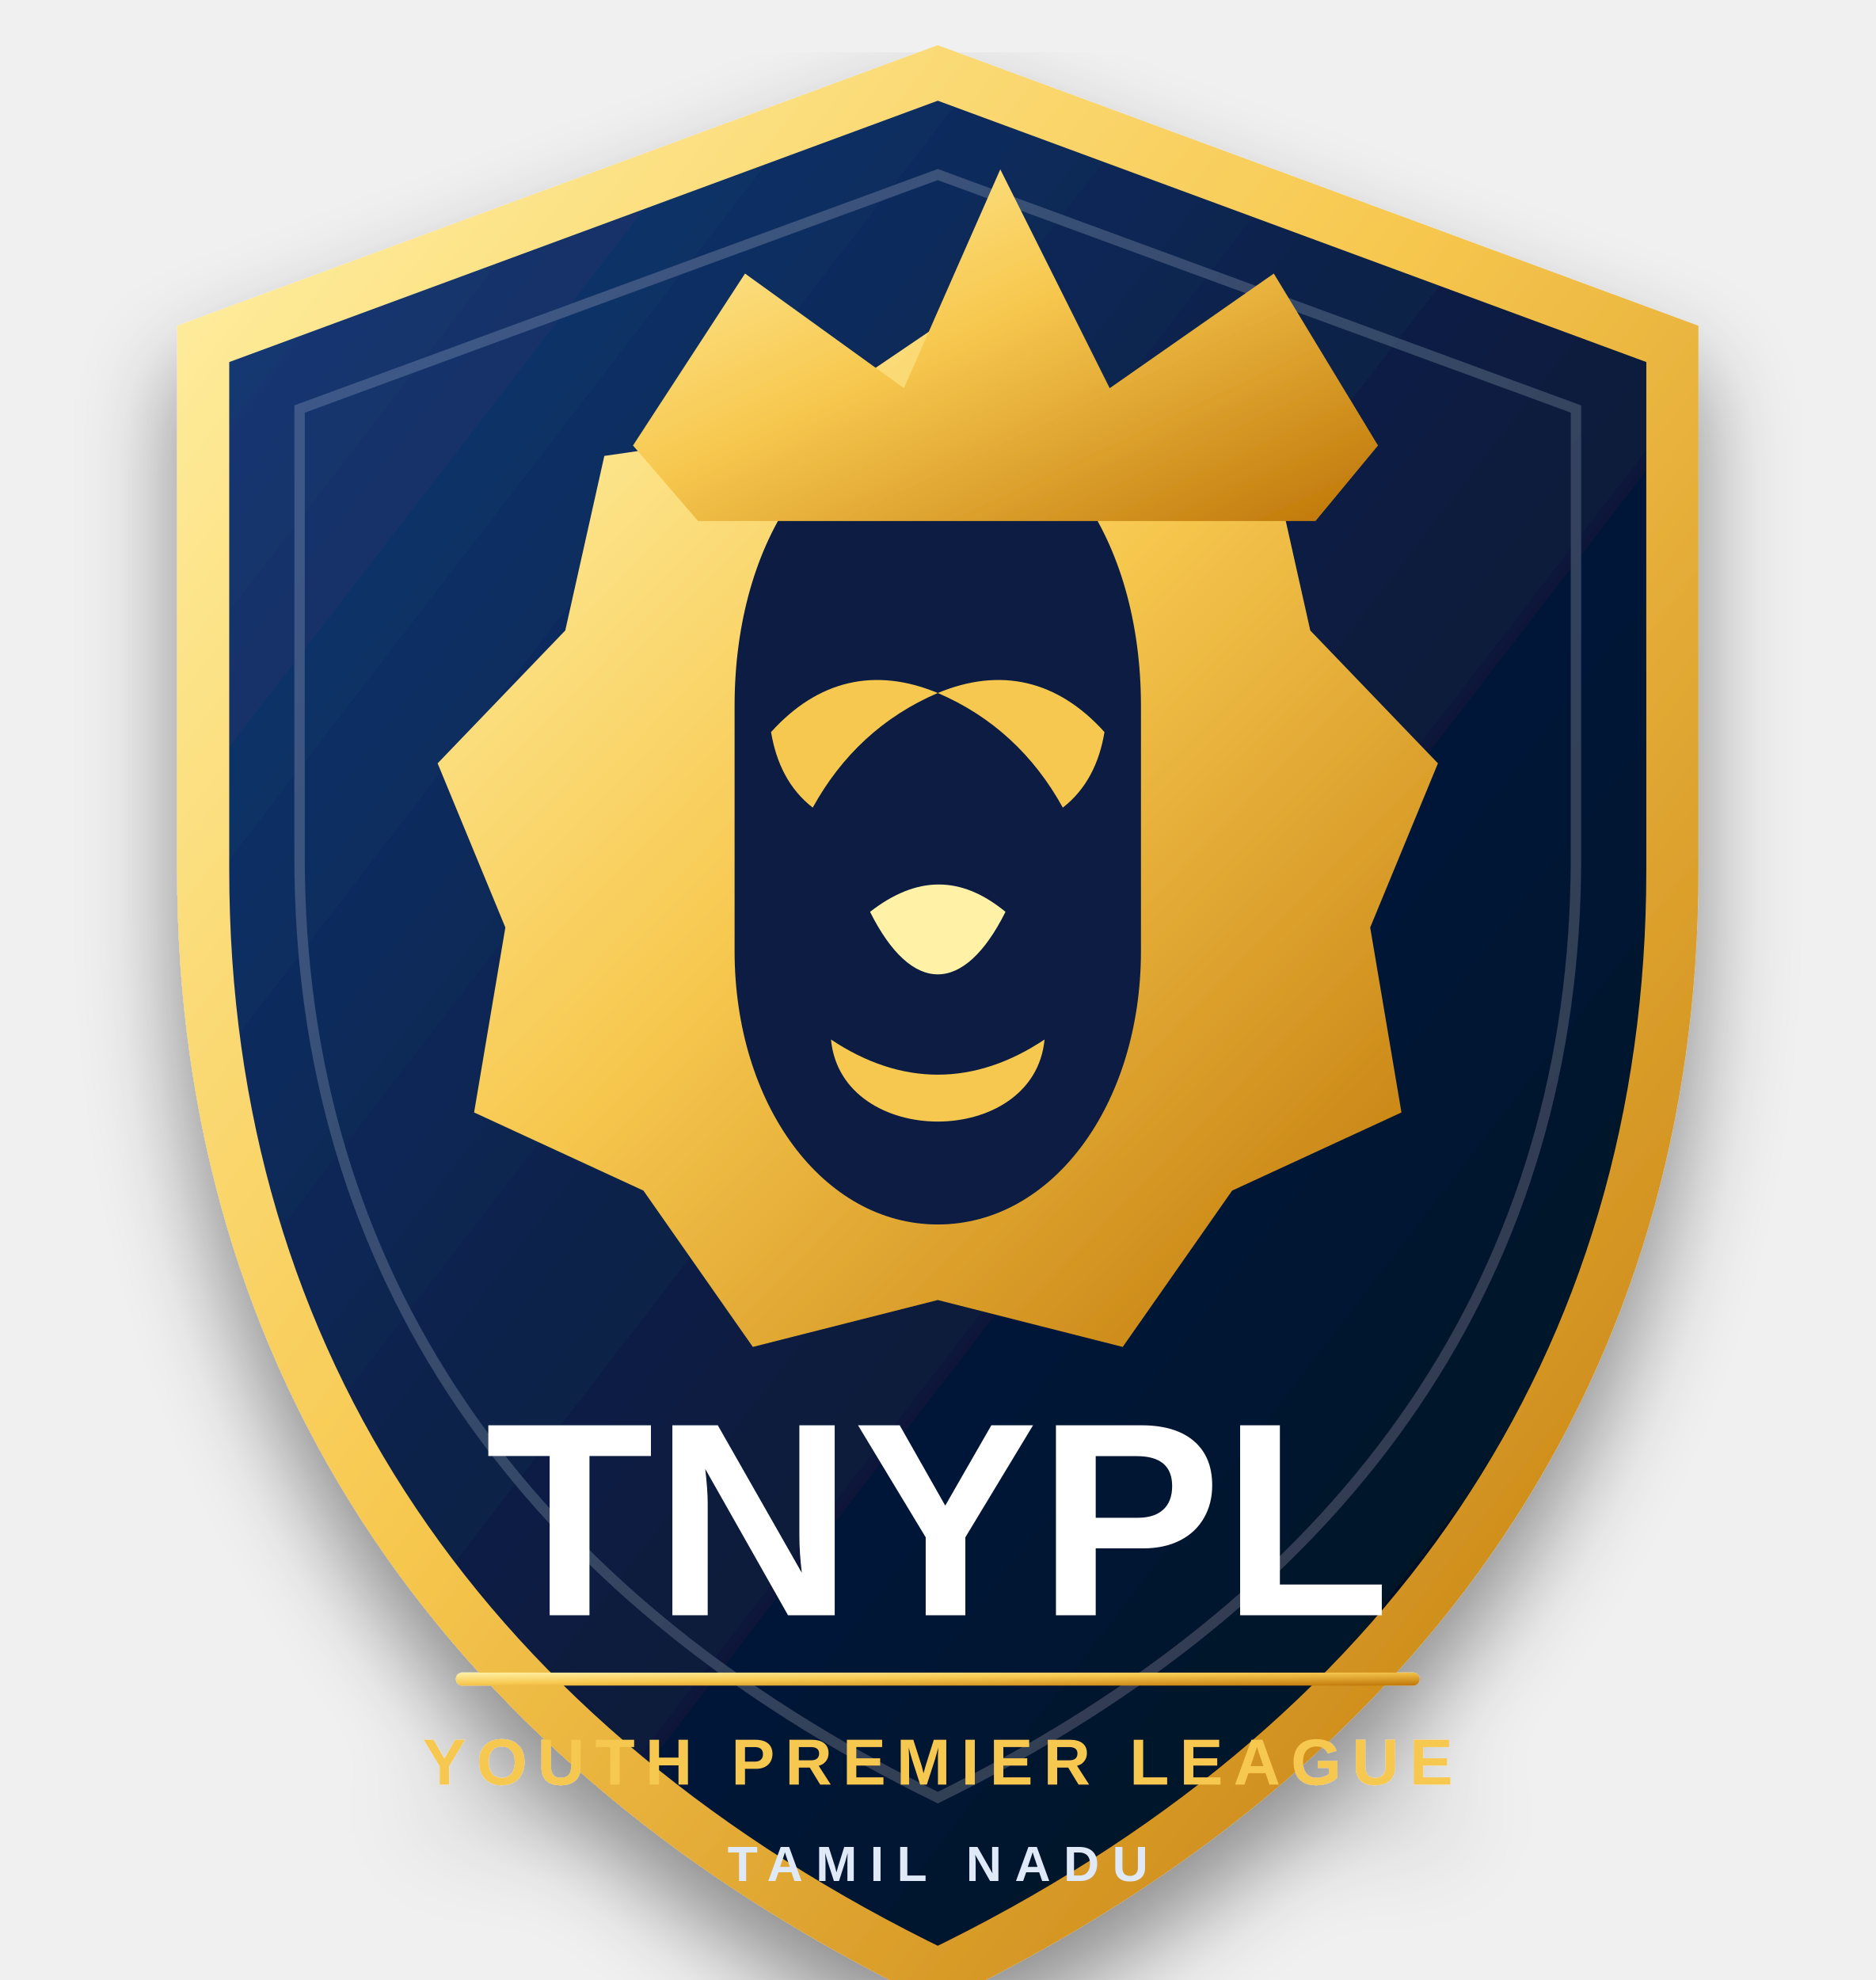
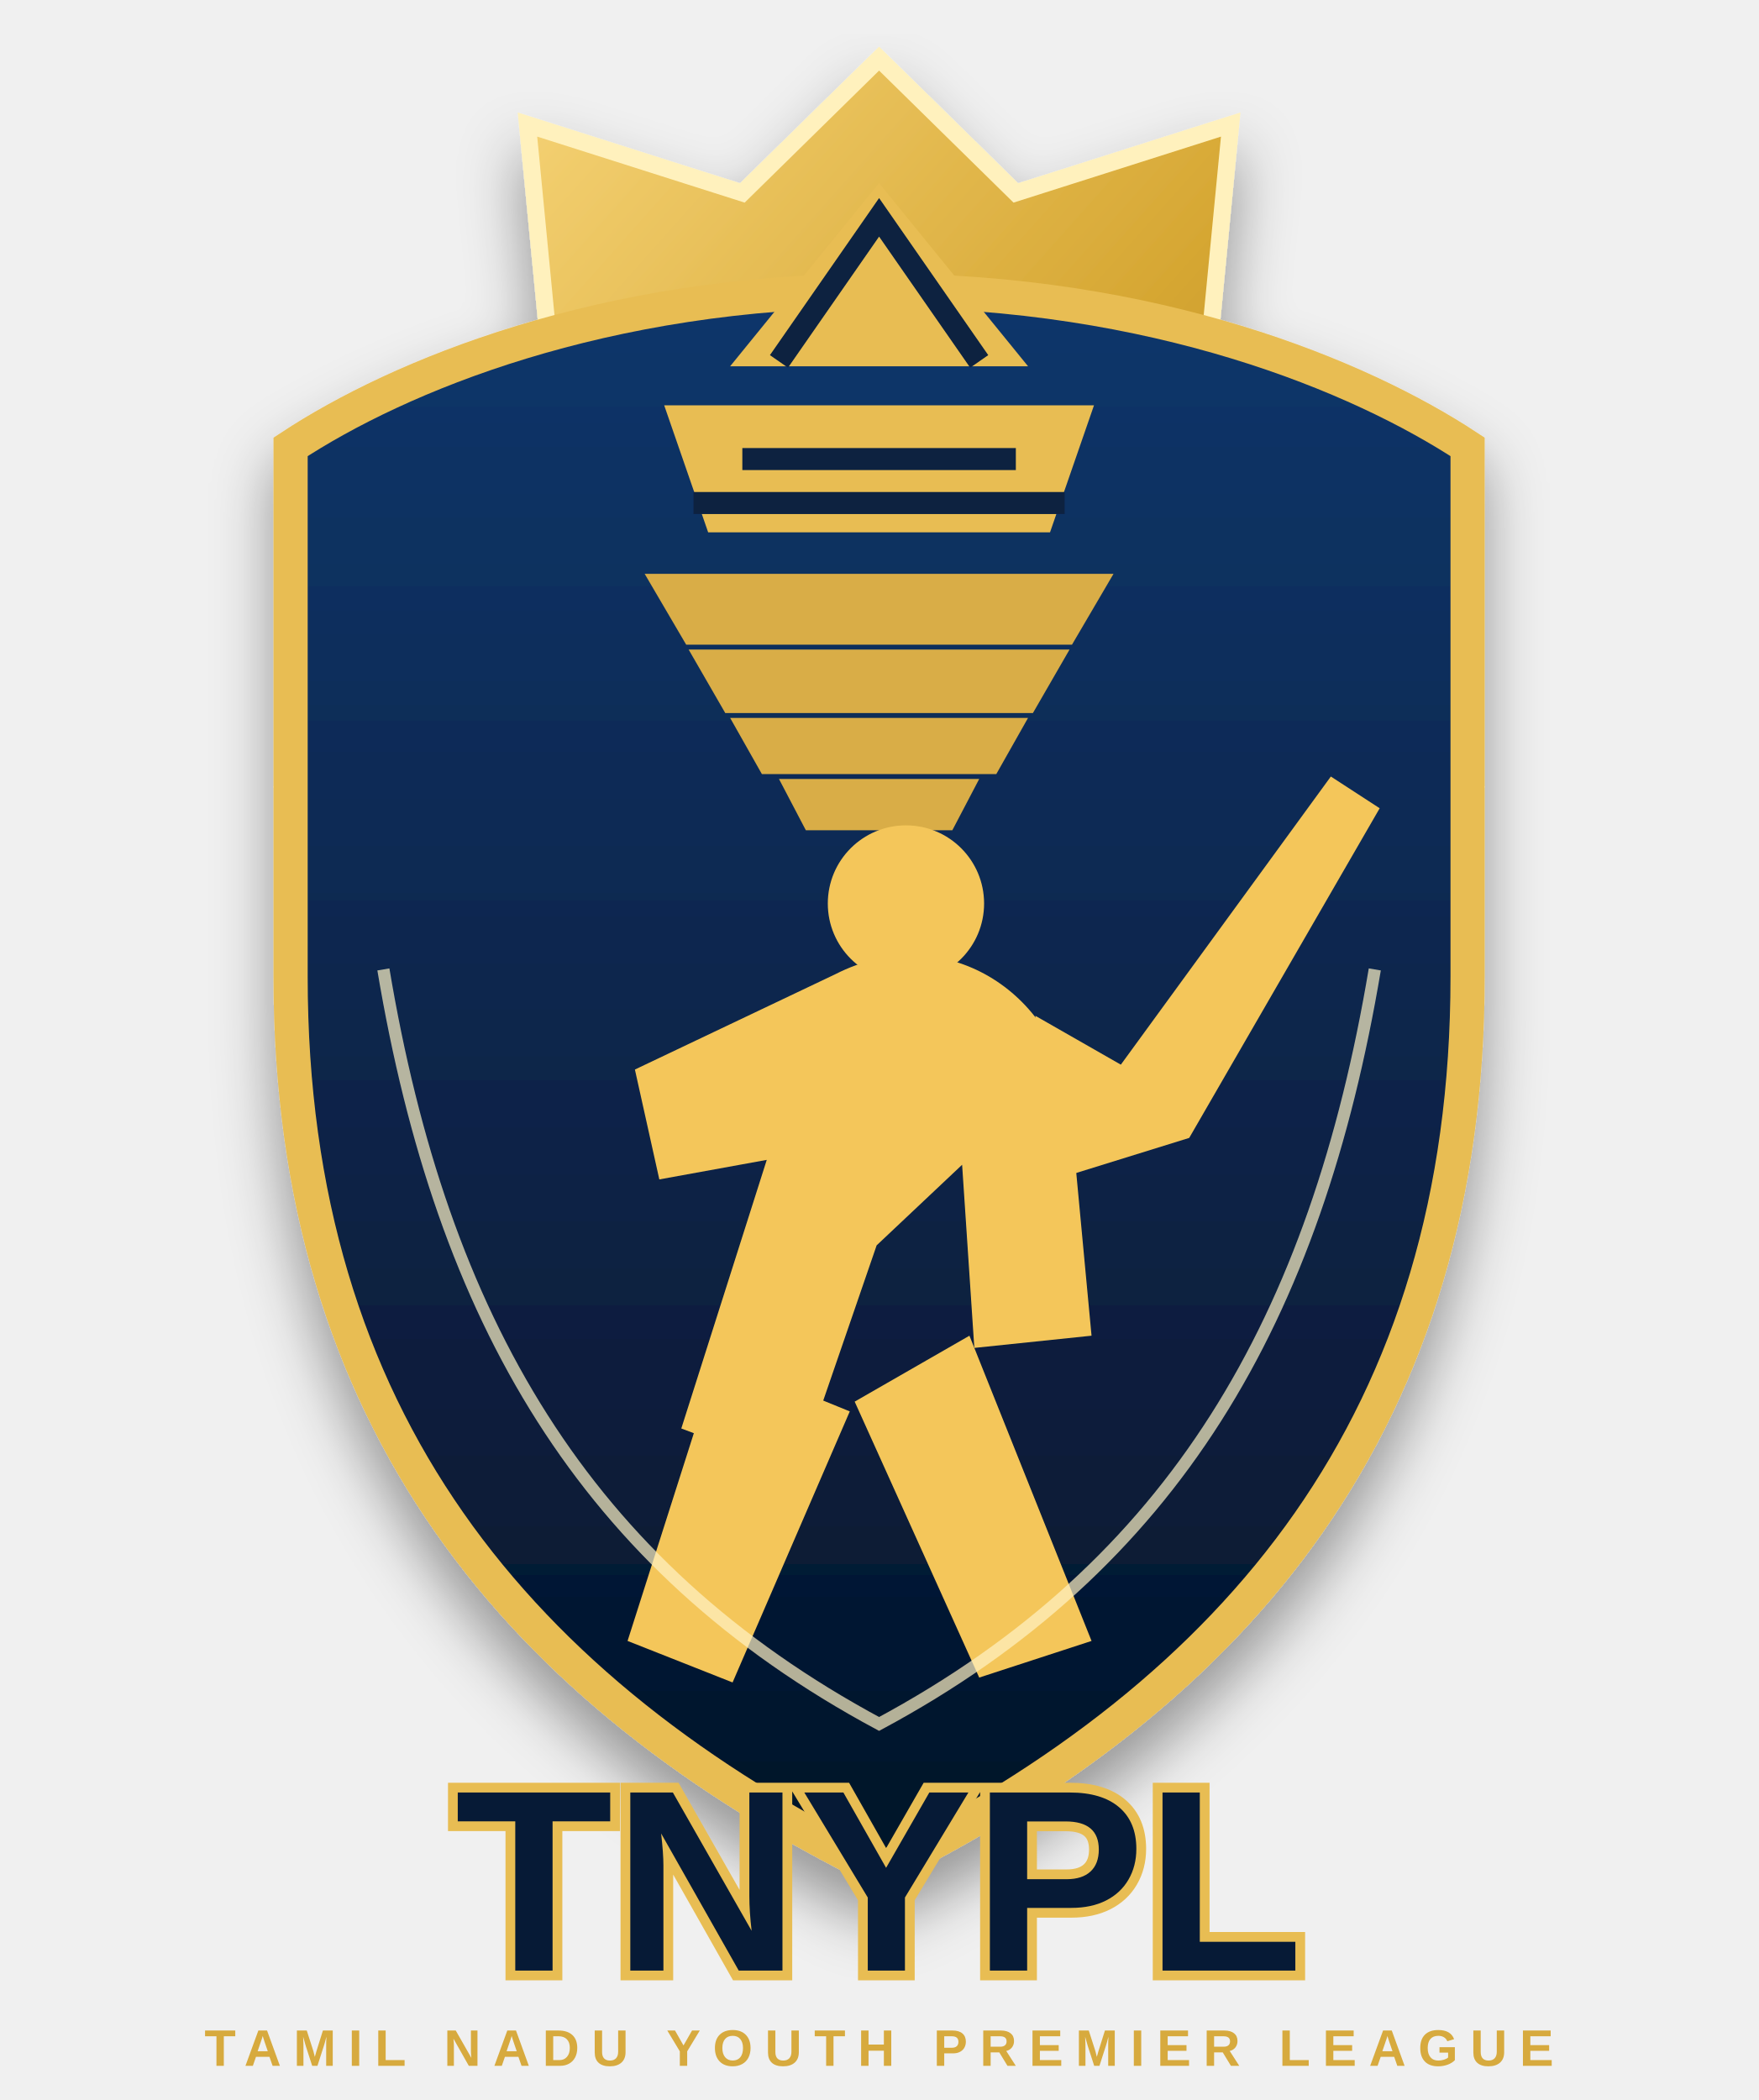
- <svg xmlns="http://www.w3.org/2000/svg" viewBox="0 0 720 760">
+ <svg xmlns="http://www.w3.org/2000/svg" viewBox="0 0 720 860" role="img" aria-labelledby="t d">
  <defs>
-     <linearGradient id="n" x1="0" y1="0" x2="1" y2="1">
-       <stop stop-color="#173d7d" />
-       <stop offset=".55" stop-color="#071b3d" />
-       <stop offset="1" stop-color="#020a18" />
+     <linearGradient id="g" x1="0" y1="0" x2="1" y2="1">
+       <stop stop-color="#ffe08a" />
+       <stop offset=".45" stop-color="#d6a733" />
+       <stop offset="1" stop-color="#8c5d10" />
    </linearGradient>
-     <linearGradient id="g" x1="0" y1="0" x2="1" y2="1">
-       <stop stop-color="#fff1a6" />
-       <stop offset=".45" stop-color="#f7c84f" />
-       <stop offset="1" stop-color="#be7507" />
+     <linearGradient id="n" x1="0" y1="0" x2="0" y2="1">
+       <stop stop-color="#11366b" />
+       <stop offset="1" stop-color="#041328" />
    </linearGradient>
-     <filter id="s" x="-35%" y="-35%" width="170%" height="170%">
-       <feDropShadow dx="0" dy="20" stdDeviation="18" flood-color="#000" flood-opacity=".42" />
+     <filter id="s">
+       <feDropShadow dx="0" dy="14" stdDeviation="12" flood-opacity=".38" />
    </filter>
  </defs>
  <g filter="url(#s)">
-     <path d="M360 28 642 132v202c0 190-102 337-282 424C180 671 78 524 78 334V132z" fill="url(#n)" stroke="url(#g)" stroke-width="20" />
-     <path d="M360 67 605 157v172c0 158-84 282-245 361-161-79-245-203-245-361V157z" fill="none" stroke="#fff" stroke-opacity=".18" stroke-width="4" />
-     <path d="M360 125 419 165 488 175 503 242 552 293 526 356 538 427 473 457 431 517 360 499 289 517 247 457 182 427 194 356 168 293 217 242 232 175 301 165z" fill="url(#g)" />
-     <path d="M282 271c0-65 34-112 78-112s78 47 78 112v94c0 59-34 105-78 105s-78-46-78-105z" fill="#081d43" />
-     <path d="M296 281c18-20 40-25 64-15-21 9-37 24-48 44-9-7-14-17-16-29zm128 0c-18-20-40-25-64-15 21 9 37 24 48 44 9-7 14-17 16-29z" fill="#f7c84f" />
-     <path d="M334 350c18-14 35-14 52 0-8 16-17 24-26 24s-18-8-26-24z" fill="#fff1a6" />
-     <path d="M319 399c27 18 55 18 82 0-4 42-78 42-82 0z" fill="#f7c84f" />
-     <path d="M243 171 286 105l61 44 37-84 42 84 63-44 40 66-24 29H268z" fill="url(#g)" />
-     <text x="360" y="620" text-anchor="middle" font-family="Arial Black,Arial" font-size="106" font-weight="900" fill="#fff">TNYPL</text>
-     <rect x="175" y="642" width="370" height="5" rx="2.5" fill="url(#g)" />
-     <text x="360" y="685" text-anchor="middle" font-family="Arial" font-size="25" font-weight="800" letter-spacing="4" fill="#f7c84f">YOUTH PREMIER LEAGUE</text>
-     <text x="360" y="722" text-anchor="middle" font-family="Arial" font-size="19" font-weight="700" letter-spacing="5" fill="#dfe9f7">TAMIL NADU</text>
+     <path d="M360 24l56 55 88-28-9 93 89 30-47 80 66 68-72 59 26 91-91 14-21 91-85-35-85 35-21-91-91-14 26-91-72-59 66-68-47-80 89-30-9-93 88 28z" fill="url(#g)" stroke="#fff1bd" stroke-width="7" />
+     <path d="M360 119c113 0 197 35 241 64v217c0 181-93 293-241 366C212 693 119 581 119 400V183c44-29 128-64 241-64z" fill="url(#n)" stroke="#e8bd53" stroke-width="14" />
+     <path d="M272 166h176l-18 52H290zM299 150h122l-61-75z" fill="#e8bd53" />
+     <path d="M319 148l41-59 41 59M284 206h152M304 188h112" stroke="#082041" stroke-width="9" fill="none" />
+     <g fill="#d9ad46">
+       <path d="M264 235h192l-17 29H281z" />
+       <path d="M282 266h156l-15 26H297z" />
+       <path d="M299 294h122l-13 23h-96z" />
+       <path d="M319 319h82l-11 21h-60z" />
+     </g>
+     <g fill="#f4c65a">
+       <circle cx="371" cy="370" r="32" />
+       <path d="M342 399c45-23 91 8 96 52l9 96-48 5-5-75-35 33-32 93-48-18 35-110-44 8-10-45z" />
+       <path d="M424 416l35 20 86-118 20 13-78 135-58 18z" />
+       <path d="M348 578l-48 111-43-17 37-116zM397 547l50 125-46 15-51-113z" />
+     </g>
+     <path d="M157 397c24 143 82 244 203 309 121-65 179-166 203-309" fill="none" stroke="#fff2c4" stroke-width="5" opacity=".7" />
  </g>
+   <text x="360" y="807" text-anchor="middle" font-family="Arial Black,Arial" font-size="106" font-weight="900" fill="#061a36" stroke="#e8bd53" stroke-width="8" paint-order="stroke">TNYPL</text>
+   <text x="360" y="846" text-anchor="middle" font-family="Arial" font-size="21" font-weight="700" letter-spacing="5" fill="#d7aa3e">TAMIL NADU YOUTH PREMIER LEAGUE</text>
</svg>
